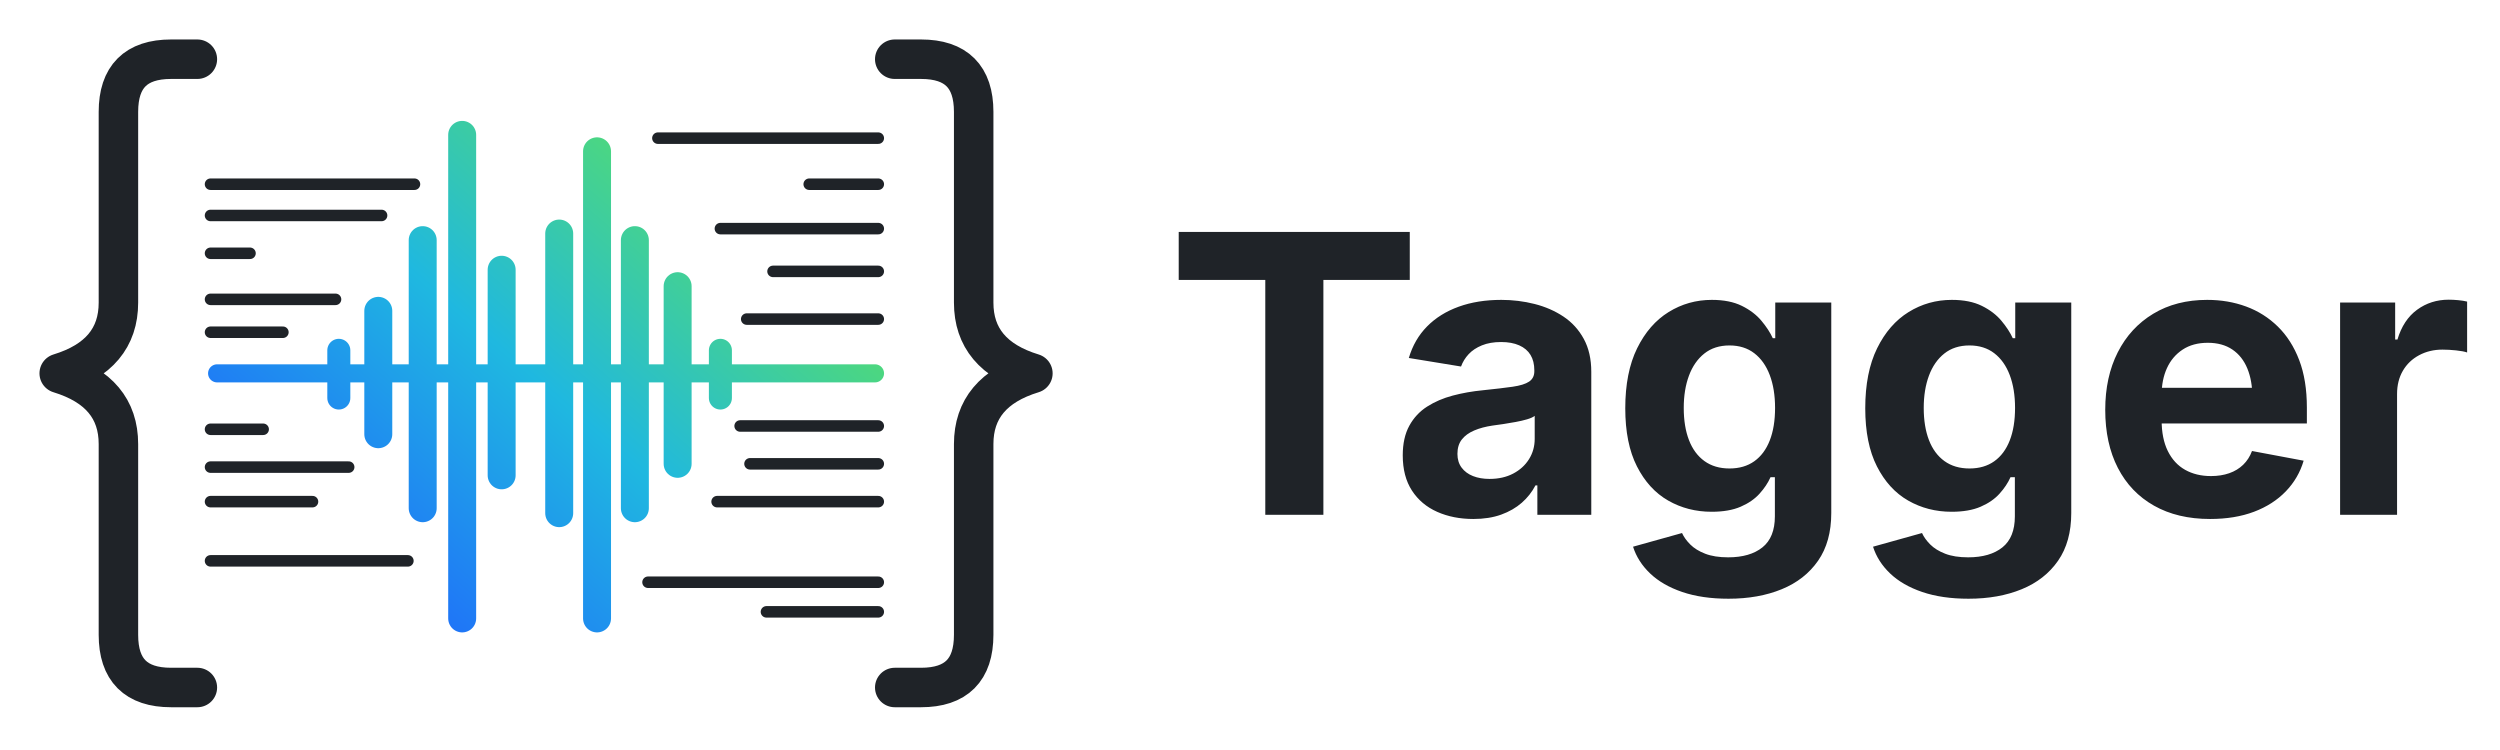
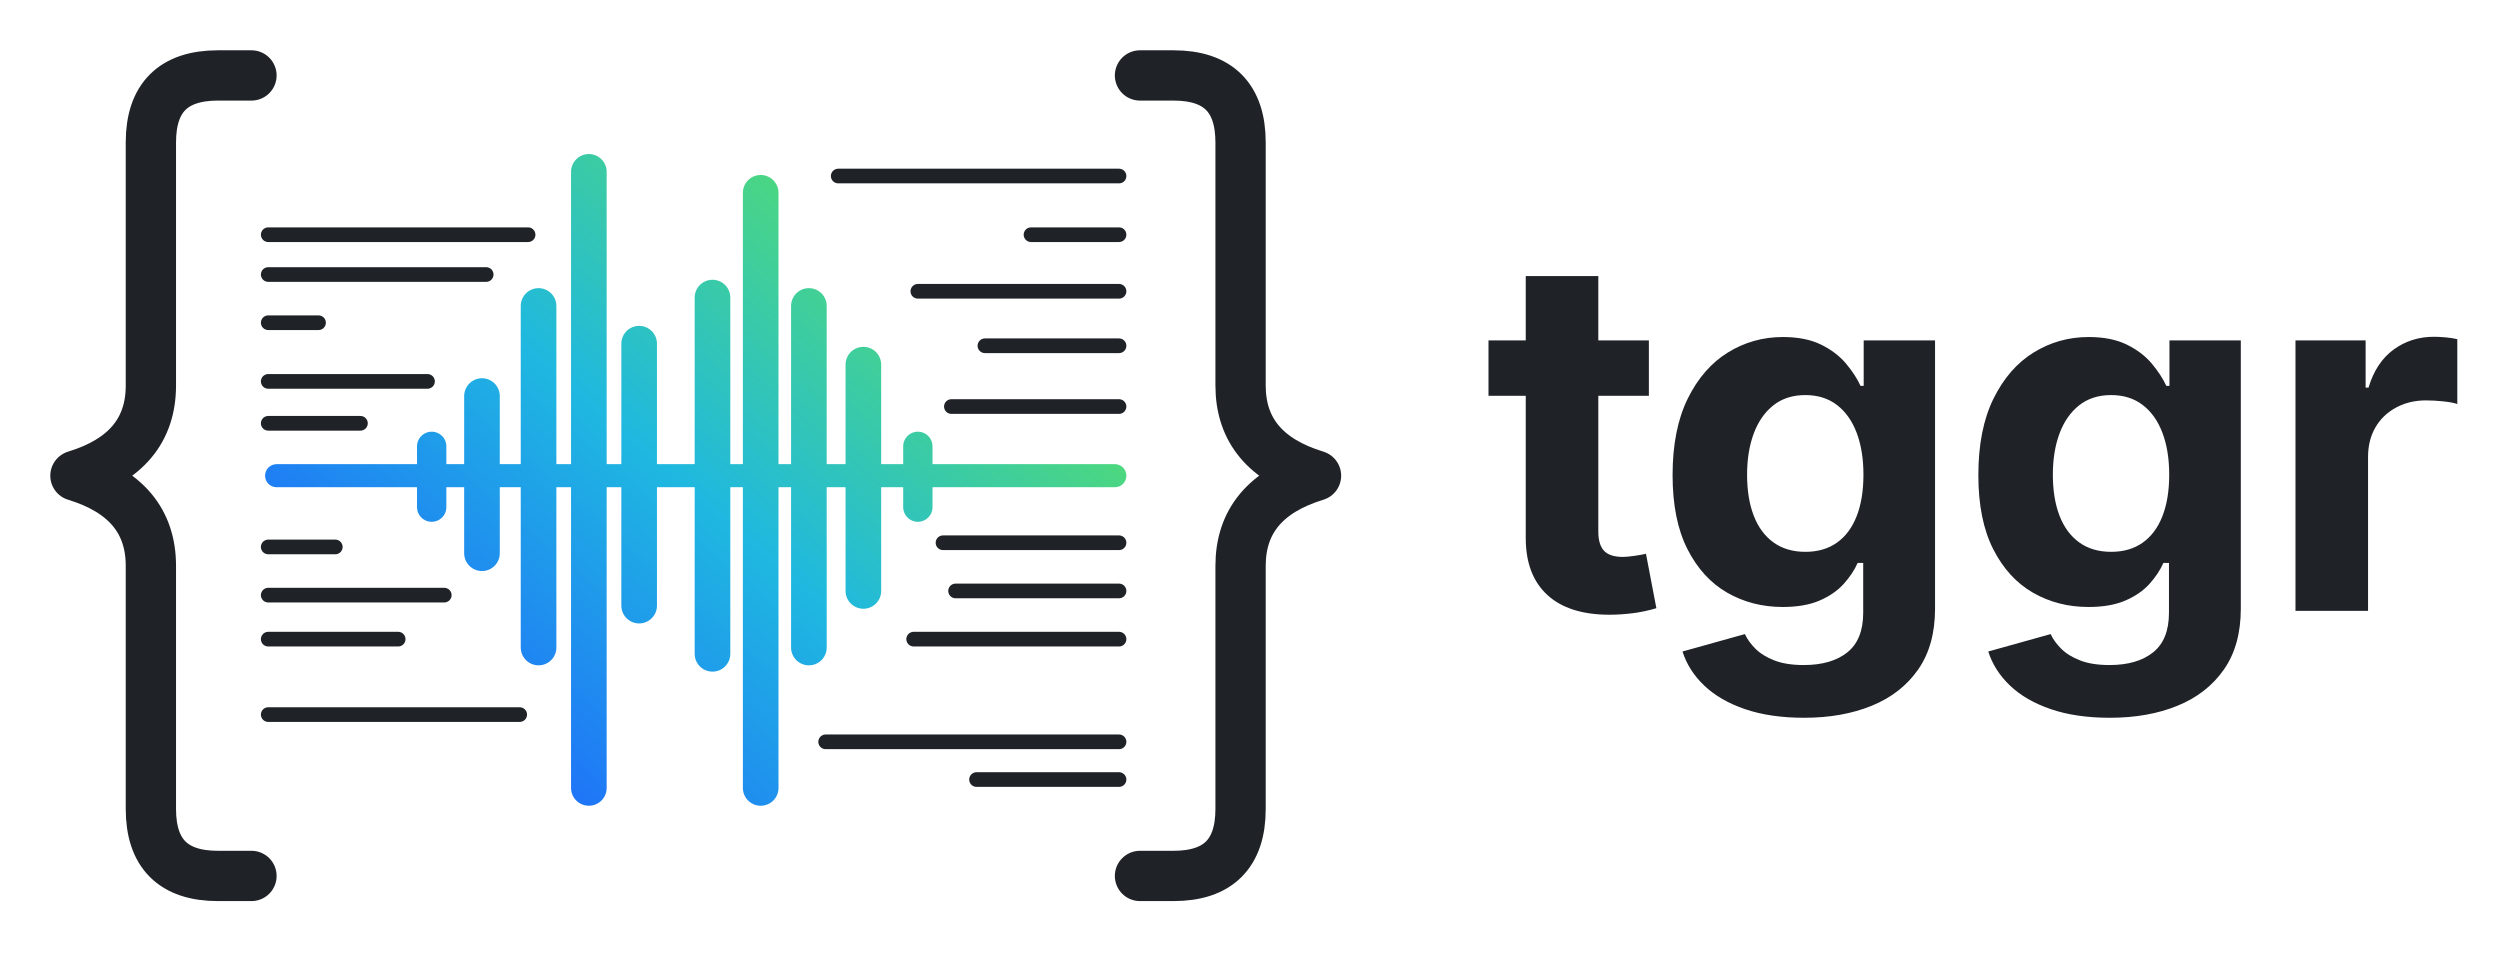
- <svg xmlns="http://www.w3.org/2000/svg" viewBox="-16 -16 1520 456" role="img" aria-label="Tagger">
+ <svg xmlns="http://www.w3.org/2000/svg" viewBox="-16 -16 1193 456" role="img" aria-label="tggr">
  <defs>
    <linearGradient id="tg-wave" gradientUnits="userSpaceOnUse" x1="380" y1="620" x2="640" y2="320">
      <stop offset="0" stop-color="#1f5fff" />
      <stop offset="0.5" stop-color="#1fb8e0" />
      <stop offset="1" stop-color="#5ee35a" />
    </linearGradient>
  </defs>
  <g transform="translate(-196 -252)">
    <g fill="none" stroke="#1f2328" stroke-width="24" stroke-linecap="round" stroke-linejoin="round">
      <path d="M300,272 H284 Q252,272 252,304 V420 Q252,452 216,463 Q252,474 252,506 V622 Q252,654 284,654 H300" />
      <path d="M724,272 H740 Q772,272 772,304 V420 Q772,452 808,463 Q772,474 772,506 V622 Q772,654 740,654 H724" />
    </g>
    <g stroke="#1f2328" stroke-width="7" stroke-linecap="round">
      <line x1="308" y1="348" x2="432" y2="348" />
      <line x1="308" y1="367" x2="412" y2="367" />
      <line x1="308" y1="390" x2="332" y2="390" />
      <line x1="308" y1="418" x2="384" y2="418" />
      <line x1="308" y1="438" x2="352" y2="438" />
      <line x1="308" y1="497" x2="340" y2="497" />
      <line x1="308" y1="520" x2="392" y2="520" />
      <line x1="308" y1="541" x2="370" y2="541" />
      <line x1="308" y1="577" x2="428" y2="577" />
      <line x1="580" y1="320" x2="714" y2="320" />
      <line x1="672" y1="348" x2="714" y2="348" />
      <line x1="618" y1="375" x2="714" y2="375" />
      <line x1="650" y1="401" x2="714" y2="401" />
      <line x1="634" y1="430" x2="714" y2="430" />
      <line x1="630" y1="495" x2="714" y2="495" />
      <line x1="636" y1="518" x2="714" y2="518" />
      <line x1="616" y1="541" x2="714" y2="541" />
      <line x1="574" y1="590" x2="714" y2="590" />
      <line x1="646" y1="608" x2="714" y2="608" />
    </g>
    <g stroke="url(#tg-wave)" stroke-linecap="round">
      <line x1="312" y1="463" x2="712" y2="463" stroke-width="11" />
      <line x1="386" y1="449" x2="386" y2="478" stroke-width="14" />
      <line x1="618" y1="449" x2="618" y2="478" stroke-width="14" />
      <line x1="410" y1="425" x2="410" y2="500" stroke-width="17" />
      <line x1="437" y1="382" x2="437" y2="545" stroke-width="17" />
      <line x1="461" y1="318" x2="461" y2="612" stroke-width="17" />
      <line x1="485" y1="400" x2="485" y2="525" stroke-width="17" />
      <line x1="520" y1="378" x2="520" y2="548" stroke-width="17" />
      <line x1="543" y1="328" x2="543" y2="612" stroke-width="17" />
      <line x1="566" y1="382" x2="566" y2="545" stroke-width="17" />
      <line x1="592" y1="410" x2="592" y2="518" stroke-width="17" />
    </g>
  </g>
-   <path fill="#1f2328" transform="translate(692 297.0) scale(0.115436)" d="M75 -1237V-1490H1292V-1237H837V0H531V-1237Z M1627 22Q1521 22 1436.5 -15.5Q1352 -53 1303.5 -127.5Q1255 -202 1255 -313Q1255 -406 1289.5 -469.0Q1324 -532 1383.5 -570.0Q1443 -608 1518.5 -628.0Q1594 -648 1677 -656Q1774 -666 1833.5 -674.5Q1893 -683 1920.5 -701.5Q1948 -720 1948 -756V-761Q1948 -809 1928.0 -842.0Q1908 -875 1868.5 -892.5Q1829 -910 1773 -910Q1715 -910 1672.0 -892.5Q1629 -875 1602.0 -846.0Q1575 -817 1562 -781L1287 -826Q1316 -924 1383.0 -992.0Q1450 -1060 1549.5 -1096.0Q1649 -1132 1774 -1132Q1864 -1132 1949.0 -1110.5Q2034 -1089 2101.5 -1044.0Q2169 -999 2208.5 -926.5Q2248 -854 2248 -753V0H1964V-155H1954Q1927 -103 1882.0 -63.5Q1837 -24 1773.5 -1.0Q1710 22 1627 22ZM1712 -189Q1783 -189 1836.5 -217.0Q1890 -245 1920.0 -293.0Q1950 -341 1950 -400V-521Q1937 -511 1910.0 -503.0Q1883 -495 1850.0 -489.0Q1817 -483 1785.0 -478.0Q1753 -473 1728 -470Q1673 -462 1631.0 -444.0Q1589 -426 1566.0 -396.5Q1543 -367 1543 -321Q1543 -278 1565.0 -248.5Q1587 -219 1625.0 -204.0Q1663 -189 1712 -189Z M2971 442Q2831 442 2727.0 406.5Q2623 371 2558.0 309.0Q2493 247 2468 168L2726 96Q2740 127 2769.5 156.5Q2799 186 2848.0 205.0Q2897 224 2969 224Q3084 224 3149.5 171.5Q3215 119 3215 8V-198H3192Q3172 -153 3134.0 -111.0Q3096 -69 3034.5 -42.5Q2973 -16 2882 -16Q2756 -16 2653.0 -75.0Q2550 -134 2488.5 -255.0Q2427 -376 2427 -561Q2427 -750 2489.5 -877.0Q2552 -1004 2655.5 -1068.0Q2759 -1132 2883 -1132Q2977 -1132 3041.0 -1100.5Q3105 -1069 3144.5 -1021.5Q3184 -974 3204 -930H3217V-1118H3512V-9Q3512 142 3442.5 242.0Q3373 342 3251.0 392.0Q3129 442 2971 442ZM2976 -244Q3053 -244 3106.5 -282.0Q3160 -320 3188.0 -391.5Q3216 -463 3216 -563Q3216 -662 3188.0 -736.0Q3160 -810 3106.5 -851.0Q3053 -892 2976 -892Q2897 -892 2843.5 -849.5Q2790 -807 2762.5 -733.0Q2735 -659 2735 -563Q2735 -465 2762.5 -393.5Q2790 -322 2844.0 -283.0Q2898 -244 2976 -244Z M4235 442Q4095 442 3991.0 406.5Q3887 371 3822.0 309.0Q3757 247 3732 168L3990 96Q4004 127 4033.5 156.5Q4063 186 4112.0 205.0Q4161 224 4233 224Q4348 224 4413.5 171.5Q4479 119 4479 8V-198H4456Q4436 -153 4398.0 -111.0Q4360 -69 4298.5 -42.5Q4237 -16 4146 -16Q4020 -16 3917.0 -75.0Q3814 -134 3752.5 -255.0Q3691 -376 3691 -561Q3691 -750 3753.5 -877.0Q3816 -1004 3919.5 -1068.0Q4023 -1132 4147 -1132Q4241 -1132 4305.0 -1100.5Q4369 -1069 4408.5 -1021.5Q4448 -974 4468 -930H4481V-1118H4776V-9Q4776 142 4706.5 242.0Q4637 342 4515.0 392.0Q4393 442 4235 442ZM4240 -244Q4317 -244 4370.5 -282.0Q4424 -320 4452.0 -391.5Q4480 -463 4480 -563Q4480 -662 4452.0 -736.0Q4424 -810 4370.5 -851.0Q4317 -892 4240 -892Q4161 -892 4107.5 -849.5Q4054 -807 4026.5 -733.0Q3999 -659 3999 -563Q3999 -465 4026.5 -393.5Q4054 -322 4108.0 -283.0Q4162 -244 4240 -244Z M5507 22Q5336 22 5212.0 -48.0Q5088 -118 5021.5 -247.0Q4955 -376 4955 -553Q4955 -726 5021.0 -856.0Q5087 -986 5208.0 -1059.0Q5329 -1132 5492 -1132Q5602 -1132 5697.0 -1097.0Q5792 -1062 5864.0 -991.5Q5936 -921 5976.5 -815.0Q6017 -709 6017 -565V-481H5078V-669H5870L5730 -619Q5730 -706 5703.5 -770.5Q5677 -835 5624.5 -870.5Q5572 -906 5495 -906Q5417 -906 5362.5 -870.0Q5308 -834 5280.0 -772.5Q5252 -711 5252 -632V-499Q5252 -402 5284.5 -336.0Q5317 -270 5375.5 -237.0Q5434 -204 5512 -204Q5565 -204 5608.0 -219.0Q5651 -234 5681.5 -263.5Q5712 -293 5728 -336L6000 -285Q5973 -193 5906.0 -123.5Q5839 -54 5738.5 -16.0Q5638 22 5507 22Z M6192 0V-1118H6482V-923H6494Q6525 -1027 6597.5 -1080.0Q6670 -1133 6764 -1133Q6787 -1133 6814.0 -1130.5Q6841 -1128 6861 -1123V-855Q6841 -862 6803.0 -866.0Q6765 -870 6731 -870Q6663 -870 6608.0 -840.5Q6553 -811 6522.5 -758.5Q6492 -706 6492 -636V0Z" />
+   <path fill="#1f2328" transform="translate(692 275.5) scale(0.115436)" d="M683 -1118V-889H20V-1118ZM174 -1384H474V-327Q474 -274 497.5 -248.5Q521 -223 576 -223Q593 -223 624.0 -227.5Q655 -232 671 -236L714 -11Q664 4 614.5 10.0Q565 16 520 16Q352 16 263.0 -66.0Q174 -148 174 -301Z M1325 442Q1185 442 1081.0 406.5Q977 371 912.0 309.0Q847 247 822 168L1080 96Q1094 127 1123.5 156.5Q1153 186 1202.0 205.0Q1251 224 1323 224Q1438 224 1503.5 171.5Q1569 119 1569 8V-198H1546Q1526 -153 1488.0 -111.0Q1450 -69 1388.5 -42.5Q1327 -16 1236 -16Q1110 -16 1007.0 -75.0Q904 -134 842.5 -255.0Q781 -376 781 -561Q781 -750 843.5 -877.0Q906 -1004 1009.5 -1068.0Q1113 -1132 1237 -1132Q1331 -1132 1395.0 -1100.5Q1459 -1069 1498.5 -1021.5Q1538 -974 1558 -930H1571V-1118H1866V-9Q1866 142 1796.5 242.0Q1727 342 1605.0 392.0Q1483 442 1325 442ZM1330 -244Q1407 -244 1460.5 -282.0Q1514 -320 1542.0 -391.5Q1570 -463 1570 -563Q1570 -662 1542.0 -736.0Q1514 -810 1460.5 -851.0Q1407 -892 1330 -892Q1251 -892 1197.5 -849.5Q1144 -807 1116.5 -733.0Q1089 -659 1089 -563Q1089 -465 1116.5 -393.5Q1144 -322 1198.0 -283.0Q1252 -244 1330 -244Z M2589 442Q2449 442 2345.0 406.5Q2241 371 2176.0 309.0Q2111 247 2086 168L2344 96Q2358 127 2387.5 156.5Q2417 186 2466.0 205.0Q2515 224 2587 224Q2702 224 2767.5 171.5Q2833 119 2833 8V-198H2810Q2790 -153 2752.0 -111.0Q2714 -69 2652.5 -42.5Q2591 -16 2500 -16Q2374 -16 2271.0 -75.0Q2168 -134 2106.5 -255.0Q2045 -376 2045 -561Q2045 -750 2107.5 -877.0Q2170 -1004 2273.5 -1068.0Q2377 -1132 2501 -1132Q2595 -1132 2659.0 -1100.5Q2723 -1069 2762.5 -1021.5Q2802 -974 2822 -930H2835V-1118H3130V-9Q3130 142 3060.5 242.0Q2991 342 2869.0 392.0Q2747 442 2589 442ZM2594 -244Q2671 -244 2724.5 -282.0Q2778 -320 2806.0 -391.5Q2834 -463 2834 -563Q2834 -662 2806.0 -736.0Q2778 -810 2724.5 -851.0Q2671 -892 2594 -892Q2515 -892 2461.5 -849.5Q2408 -807 2380.5 -733.0Q2353 -659 2353 -563Q2353 -465 2380.5 -393.5Q2408 -322 2462.0 -283.0Q2516 -244 2594 -244Z M3356 0V-1118H3646V-923H3658Q3689 -1027 3761.5 -1080.0Q3834 -1133 3928 -1133Q3951 -1133 3978.0 -1130.5Q4005 -1128 4025 -1123V-855Q4005 -862 3967.0 -866.0Q3929 -870 3895 -870Q3827 -870 3772.0 -840.5Q3717 -811 3686.5 -758.5Q3656 -706 3656 -636V0Z" />
</svg>
